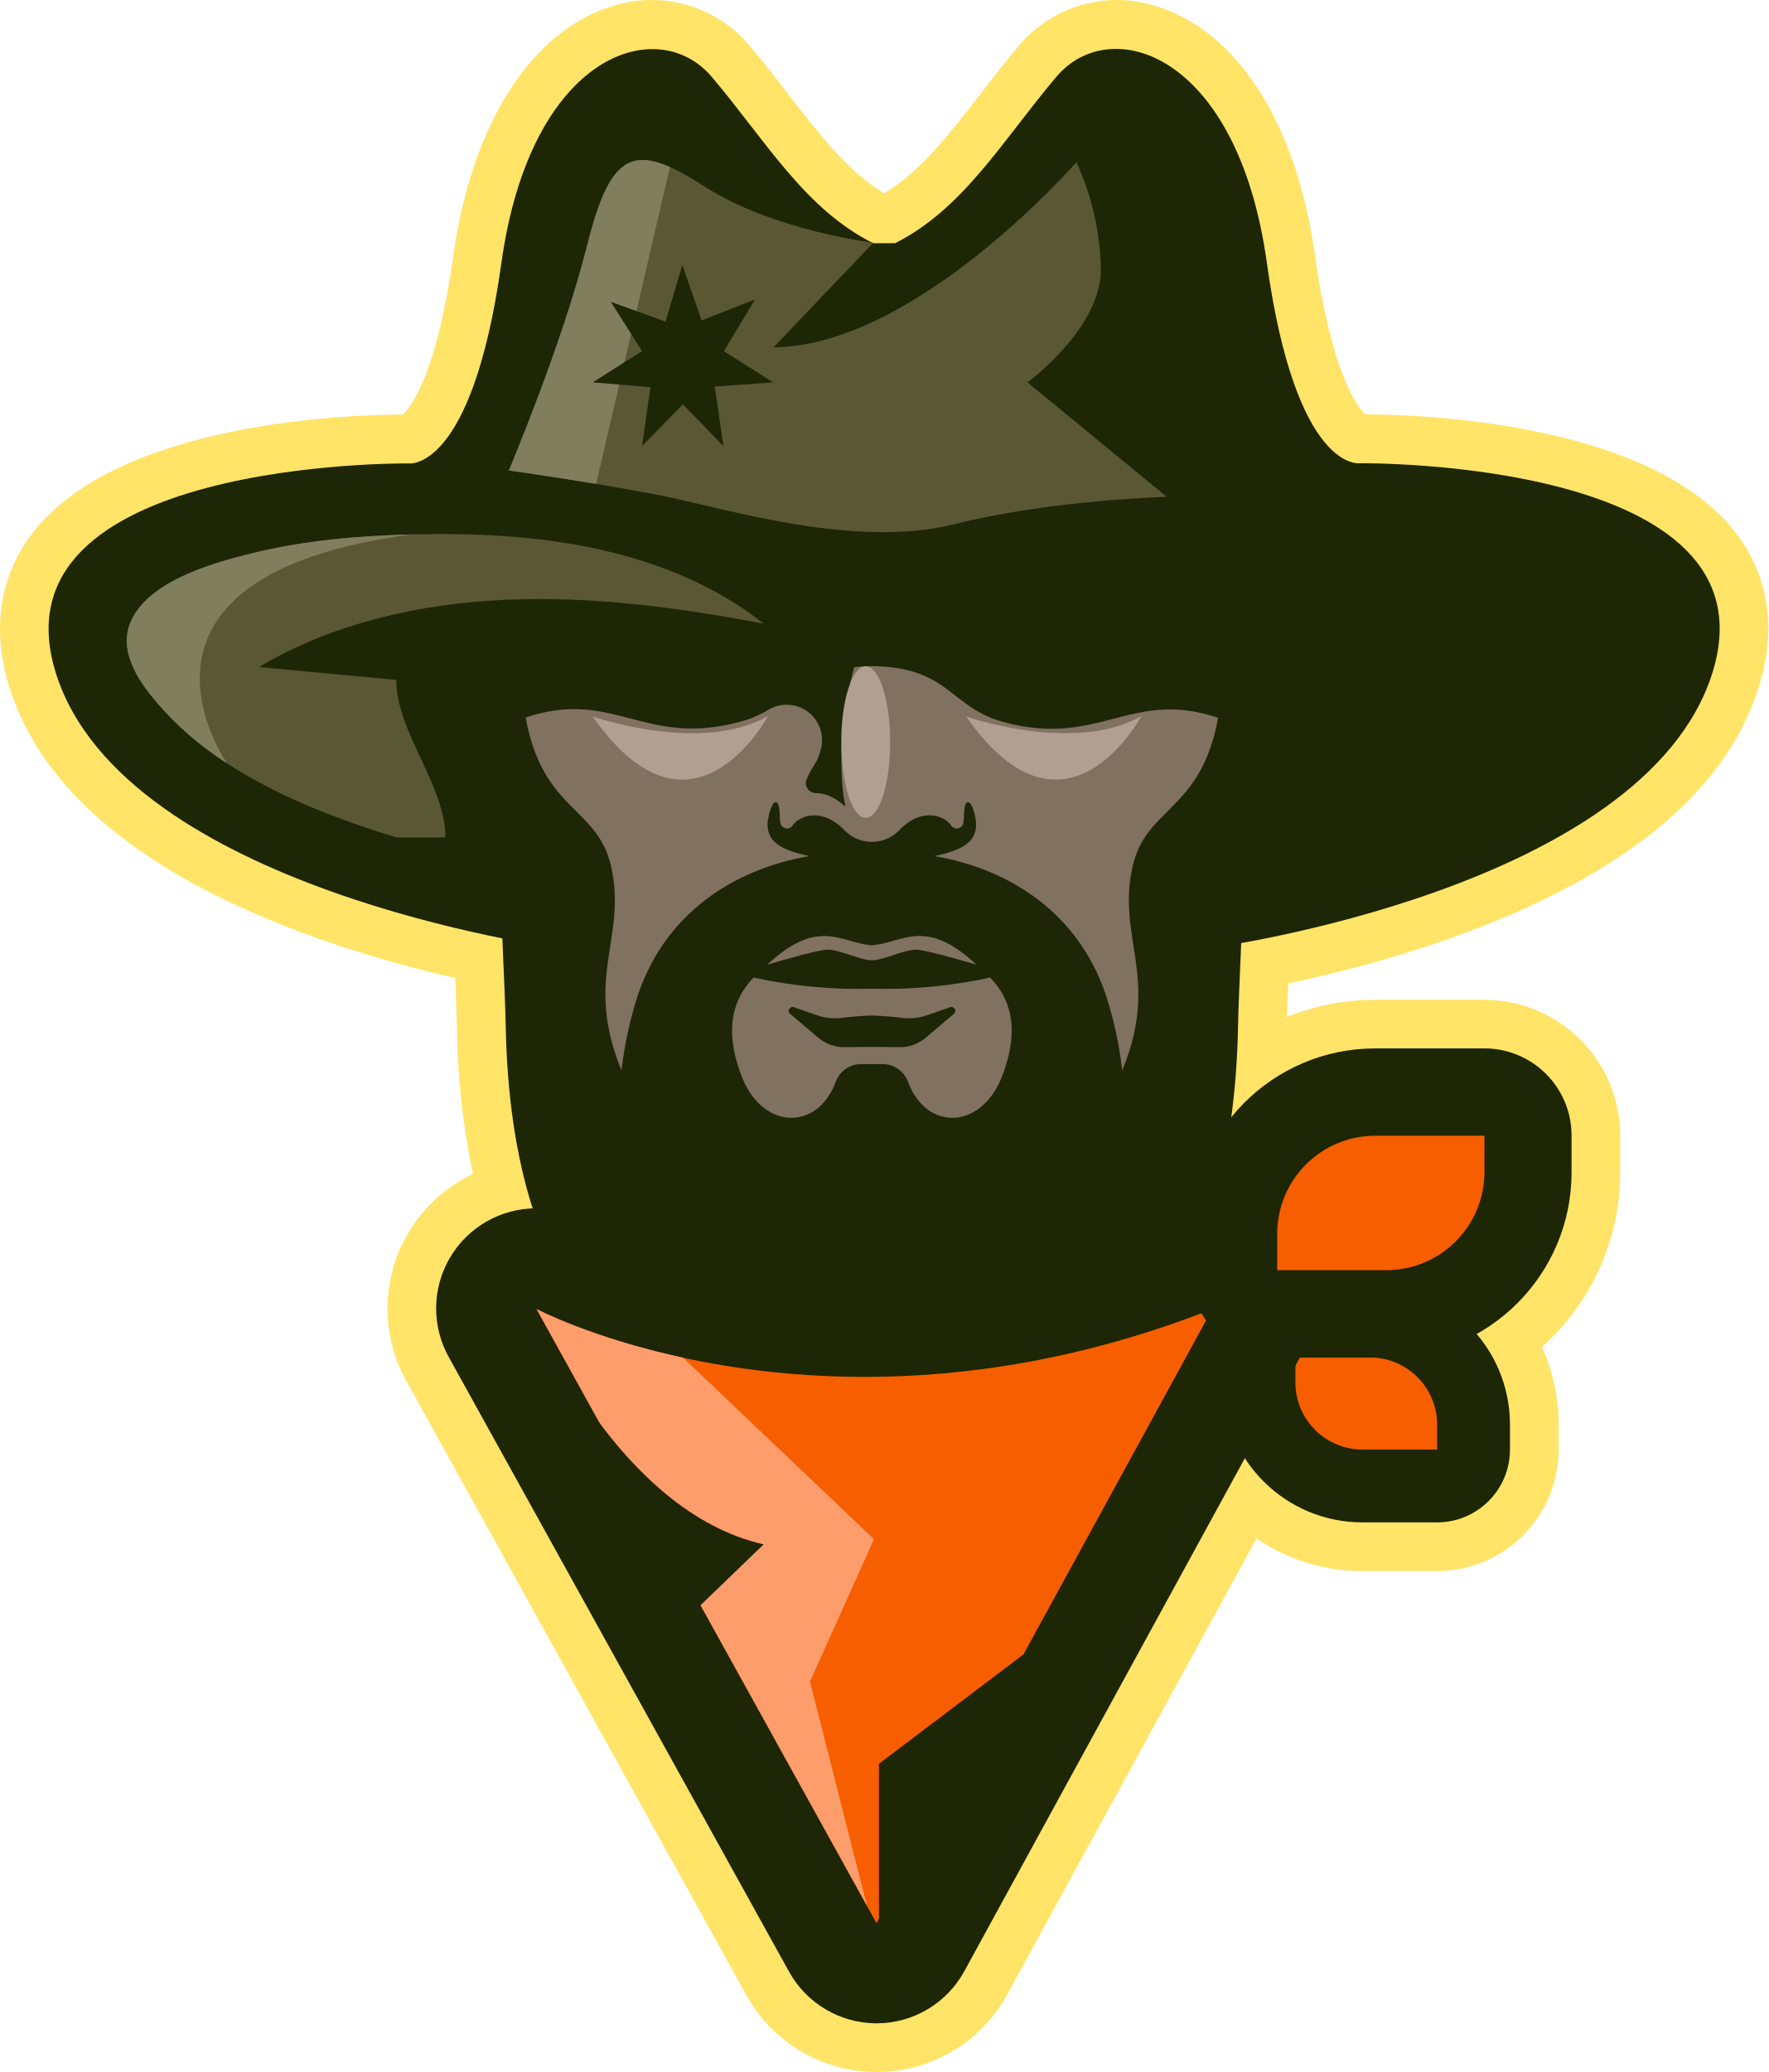
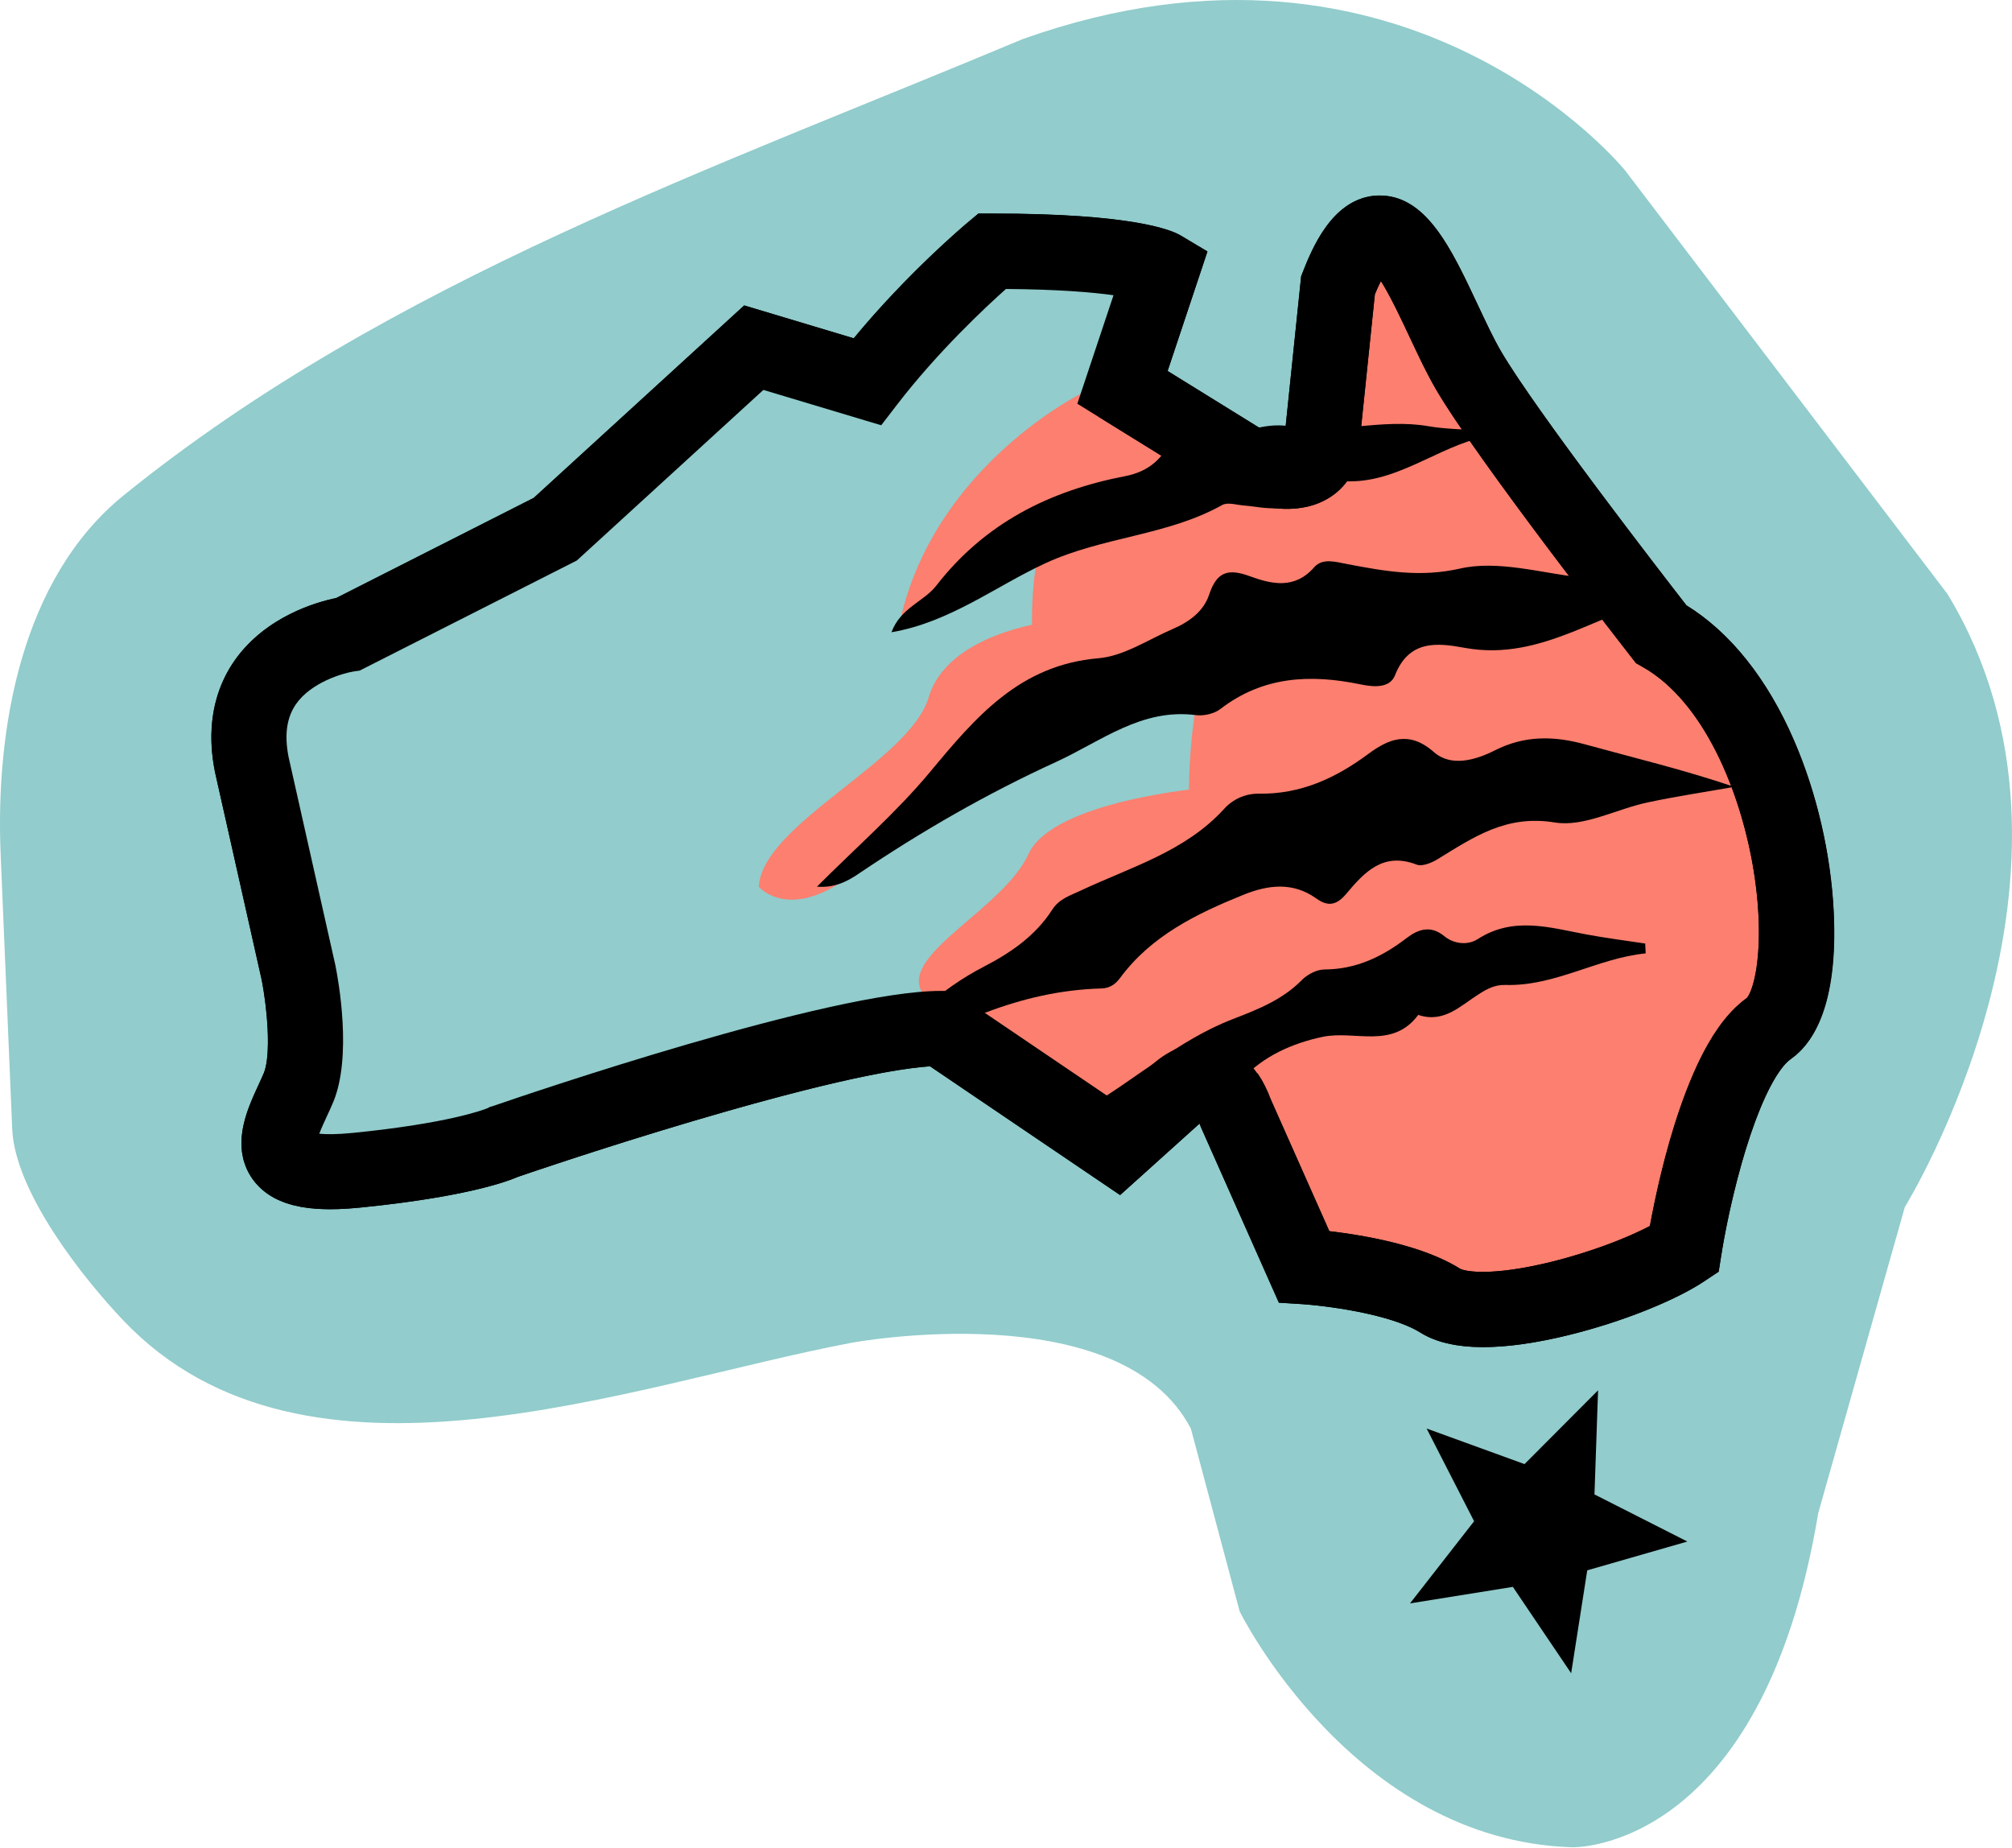
- <svg xmlns="http://www.w3.org/2000/svg" id="Layer_1" data-name="Layer 1" version="1.1" width="456.646" height="534.935">
-   <defs id="defs7">
-     <clipPath id="clip-path">
-       <circle cx="300" cy="920" r="244.35" id="circle4" style="fill:none" />
-     </clipPath>
-     <style id="style2">.cls-4{fill:#f65e00}.cls-5{fill:#1d2605}.cls-6{fill:#5a5734}.cls-7{fill:#817e5d}.cls-9{fill:#b1a092}</style>
+ <svg xmlns="http://www.w3.org/2000/svg" id="Layer_1" width="537.374" height="493.331" version="1.1">
+   <defs id="defs910">
+     <style id="style908">.cls-1{fill:#fc7f6f}.cls-3{fill:#92cccc}</style>
  </defs>
-   <path d="M448.74 138.208c-21.93-29.63-83.59-31.21-96.15-31.22-1.95-1.86-8.68-10.31-13-41-4.74-34.25-20.24-58.39-41.56-64.55a32.93 32.93 0 0 0-34.77 10.23c-3.62 4.29-7 8.59-10.17 12.74-8.22 10.59-15.41 19.89-24.74 25.52-9.32-5.63-16.52-14.93-24.74-25.54-3.21-4.16-6.54-8.46-10.17-12.75a33 33 0 0 0-34.77-10.2c-21.27 6.16-36.82 30.3-41.6 64.59-4.28 30.65-11 39.1-13 41-12.56 0-74.22 1.59-96.15 31.22-5.73 7.74-11.31 20.88-5.39 39.49 7.1 22.3 26.64 41.07 58.08 55.77 19.68 9.2 40.55 15.22 56.94 19 .21 5 .38 9.24.45 13a195.76 195.76 0 0 0 4.14 37.6 38.37 38.37 0 0 0-17.19 53.46l87.82 158.56a38.42 38.42 0 0 0 67.32-.18l64.39-117.74a48.47 48.47 0 0 0 27.33 8.4h19.32a31.42 31.42 0 0 0 31.38-31.37v-6.49a48.45 48.45 0 0 0-4.33-20 60.41 60.41 0 0 0 20.24-45.08v-9.48a35.13 35.13 0 0 0-35.07-35.06h-28.27a60.21 60.21 0 0 0-22.73 4.43c.08-2.61.19-5.47.33-8.67 14.9-3.15 36.46-8.71 57.41-17.74 35-15.07 56.51-34.74 64-58.45 5.96-18.61.38-31.75-5.35-39.49z" id="path11" style="fill:#ffe468" />
-   <path class="cls-4" d="M351.81 383.668a26.71 26.71 0 0 1-26.68-26.68v-6.52a9.4 9.4 0 0 1 9.4-9.4h19.33a26.71 26.71 0 0 1 26.68 26.68v6.48a9.41 9.41 0 0 1-9.41 9.41z" id="path13" style="fill:#f65e00" />
-   <path class="cls-5" d="M353.86 350.468a17.33 17.33 0 0 1 17.27 17.28v6.49h-19.32a17.34 17.34 0 0 1-17.28-17.28v-6.49h19.33m0-18.8h-19.33a18.8 18.8 0 0 0-18.8 18.8v6.49a36.12 36.12 0 0 0 36.08 36.08h19.32a18.81 18.81 0 0 0 18.81-18.8v-6.49a36.13 36.13 0 0 0-36.08-36.08z" id="path15" style="fill:#1d2605" />
-   <path class="cls-5" d="M313.29 244.668s111.17-15.16 128.86-70.75c17.69-55.59-91-54.32-91-54.32s-16.43 2.52-24-51.8-40.42-64.43-54.32-48c-13.9 16.43-24 34.11-41.69 43h-5.64c-17.68-8.84-27.79-26.53-41.69-42.95-13.9-16.42-46.74-6.32-54.32 48-7.58 54.32-24 51.8-24 51.8s-108.65-1.27-91 54.32c17.65 55.59 128.92 70.7 128.92 70.7" id="path17" style="fill:#1d2605" />
-   <path class="cls-6" d="M131.41 121.458s25 3.53 40.92 6.82c15.92 3.29 48.78 13.4 74 7.08s55-7.08 55-7.08l-35.98-29.56s18.95-13.9 18.95-29.06a69.2 69.2 0 0 0-6.32-27.79s-41.44 47.52-78.21 47.8l25.76-27s-25.9-3.15-43.58-14.52-24-10.11-30.32 15.16-20.22 58.15-20.22 58.15z" id="path19" style="fill:#5a5734" />
-   <path class="cls-7" d="m153.94 124.928 19.07-81.78c-11.15-5-16.27-.26-21.38 20.2-6.32 25.26-20.22 58.11-20.22 58.11s10.68 1.51 22.53 3.47z" id="path21" style="fill:#817e5d" />
-   <path id="polygon23" style="fill:#817161" transform="translate(-71.65 -34.332)" d="m225.78 331.81 71.03 35.2 89.41-37.52-5.54-76.62 18.68-46.66-105.84-8.84-95.9 13.59 19.29 65.03z" />
-   <path class="cls-5" d="M225.16 262.178a77.49 77.49 0 0 0-8.13.67 15 15 0 0 1-6.24-.8l-5.59-1.95a1.02 1.02 0 0 0-1 1.78l7.21 6.11a10.24 10.24 0 0 0 6.78 2.36l7-.06 7 .06a10.22 10.22 0 0 0 6.78-2.36l7.21-6.11a1.02 1.02 0 0 0-1-1.78l-5.59 1.95a15 15 0 0 1-6.25.8 77.47 77.47 0 0 0-8.18-.67z" id="path25" style="fill:#1d2605" />
-   <path class="cls-5" d="M343.96 155.818c-.89-.38-1.71-.76-2.43-1.15a1520.94 1520.94 0 0 1-232.75 0 26.63 26.63 0 0 1-2.43 1.15c-3.79 10 5.72 32 6.74 37.93 1.66 9.51 5.95 21.41 15.74 22.69.62 23.82 1.57 38.06 1.78 48.75 1.4 70.92 34 106 94.55 106.76 60.6-.79 93.14-35.84 94.55-106.76.21-10.69 1.15-24.93 1.77-48.75 9.8-1.28 14.09-13.18 15.74-22.69 1.03-5.93 10.53-27.94 6.74-37.93zm-85.21 122.13c-5.34 13.72-19.53 14.23-24.31 1.23a7 7 0 0 0-6.64-4.47h-5.29a7 7 0 0 0-6.64 4.47c-4.77 13-19 12.49-24.31-1.23-4.81-12.37-2.1-20.3 3.05-25.56a128.48 128.48 0 0 0 30.55 2.88 128.4 128.4 0 0 0 30.54-2.88c5.16 5.28 7.87 13.19 3.05 25.56zm-60.6-28.9c13.24-12.39 19-5.6 27-5 8-.61 13.77-7.4 27 5-6.21-1.82-13.51-3.83-15.48-3.86-3.4 0-8 2.58-11.53 2.75-3.53-.17-8.14-2.78-11.53-2.75-1.96.03-9.26 2.04-15.46 3.86zm94.33-25.3c-4.15 18.56 7.21 28.64-2.67 52.62a99.37 99.37 0 0 0-4.27-19.62c-7.11-20.89-24.52-32.33-44.24-35.73 7.59-1.61 12-3.91 10.47-10.53-1.11-4.71-2.87-4.49-2.83.31a6.92 6.92 0 0 1-.19 1.79 1.73 1.73 0 0 1-3.09.57c-1.49-2.29-7.09-5-13.08.82a9.85 9.85 0 0 1-14.85 0c-6-5.8-11.59-3.11-13.07-.82a1.73 1.73 0 0 1-3.09-.57 6.9 6.9 0 0 1-.2-1.79c0-4.8-1.72-5-2.83-.31-1.56 6.62 2.88 8.92 10.47 10.53-19.71 3.4-37.12 14.84-44.23 35.73a98.66 98.66 0 0 0-4.27 19.62c-9.89-24 1.48-34.06-2.68-52.62-3.49-15.58-17.67-14.19-22.08-38.51 22.63-7.62 30.69 7.88 55.5 1.06a27.56 27.56 0 0 0 7.1-3 9.15 9.15 0 0 1 13.71 9.87c-1 4.17-2.35 4.48-3.76 8.06a2.58 2.58 0 0 0 2.4 3.53c2 0 4.57.78 7.64 3.48-1.81-7.86-1.43-23.13 2.28-36 1.39-.15 2.89-.25 4.54-.28 20.25.35 19.94 10.58 33.9 14.42 24.81 6.82 32.88-8.68 55.51-1.06-4.41 24.24-18.6 22.85-22.09 38.43z" id="path27" style="fill:#1d2605" />
-   <path class="cls-5" d="M106.89 154.668a10.12 10.12 0 0 0-.54 1.15 26.63 26.63 0 0 0 2.43-1.15z" id="path29" style="fill:#1d2605" />
-   <path class="cls-5" d="M343.43 154.668a8.61 8.61 0 0 1 .53 1.15c-.89-.38-1.71-.76-2.43-1.15z" id="path31" style="fill:#1d2605" />
-   <ellipse class="cls-9" cx="223.57" cy="191.578" rx="6.32" ry="19.58" id="ellipse33" style="fill:#b1a092" />
-   <path class="cls-5" id="polygon35" style="fill:#1d2605" transform="translate(-71.65 -34.332)" d="m224.73 133.05 12.73-8.08-8.07-12.72 14.12 5.12 4.35-14.64 4.97 14.33 13.81-5.43-8.07 13.34 12.73 8.08-15.06 1.08 2.21 15.37-10.44-10.79-10.55 10.79 2.17-15.21z" />
-   <path class="cls-6" d="M102.35 216.208h12.68c0-13.56-12.68-27.12-12.69-40.68l-35.44-3.31c18.62-11.14 41.15-16.35 63.55-17.36 22.4-1.01 44.81 2 66.75 6.15-12-9.61-27.11-15.82-42.79-19.25-15.68-3.43-31.95-4.18-48.09-3.79-13.88.34-27.85 1.55-41.27 4.86-11 2.71-27.61 7.53-31.63 18.46-2.19 6 1 12.39 5 17.56 14.68 19.06 39.4 29.88 63.93 37.36z" id="path37" style="fill:#5a5734" />
-   <path class="cls-7" d="M106.35 137.978c-13.88.34-27.85 1.55-41.27 4.86-11 2.71-27.61 7.53-31.63 18.45-2.19 6 1 12.4 5 17.57a81.17 81.17 0 0 0 20.21 18.23s-34.16-48.34 47.69-59.11z" id="path39" style="fill:#817e5d" />
-   <path class="cls-4" d="M226.35 509.438a12.93 12.93 0 0 1-11.31-6.66l-87.78-158.56a12.93 12.93 0 0 1 17.37-17.68c.27.14 31.17 16 78.64 16 28.4 0 57-5.59 85.09-16.62a12.72 12.72 0 0 1 4.72-.9 12.93 12.93 0 0 1 11.35 19.13l-86.71 158.57a12.92 12.92 0 0 1-11.3 6.72z" id="path41" style="fill:#f65e00" />
-   <path class="cls-5" d="m313.08 337.958-86.73 158.56-87.79-158.56s33 17.52 84.71 17.52c25.86 0 56.38-4.38 89.81-17.52m-174.66-26a25.84 25.84 0 0 0-22.47 38.51l87.81 158.56a25.86 25.86 0 0 0 22.59 13.34h.07a25.85 25.85 0 0 0 22.61-13.45l86.42-158a25.86 25.86 0 0 0-21.24-38.75h-1.16q-1.11 0-2.22.09a25.74 25.74 0 0 0-7.76 1.9c-26.35 10.24-53.2 15.51-79.8 15.51-35 0-62.76-9.47-72.64-14.53a25.61 25.61 0 0 0-12.21-3.12zm174.66 51.84z" id="path43" style="fill:#1d2605" />
-   <path class="cls-4" d="M329.83 339.208a11.26 11.26 0 0 1-11.26-11.26v-9.48a36.55 36.55 0 0 1 36.51-36.51h28.27a11.26 11.26 0 0 1 11.26 11.26v9.45a36.55 36.55 0 0 1-36.51 36.51z" id="path45" style="fill:#f65e00" />
-   <path class="cls-5" d="M383.35 293.218v9.45a25.33 25.33 0 0 1-25.25 25.25h-28.27v-9.45a25.33 25.33 0 0 1 25.25-25.25h28.27m0-22.55h-28.27a47.83 47.83 0 0 0-47.73 47.8v9.48a22.53 22.53 0 0 0 22.53 22.52h28.25a47.82 47.82 0 0 0 47.72-47.8v-9.48a22.52 22.52 0 0 0-22.5-22.52z" id="path47" style="fill:#1d2605" />
-   <path d="M176.42 350.528c-23.93-5.18-37.86-12.57-37.86-12.57l85.31 154-14.69-57.84 16.53-36.74z" id="path49" style="fill:#fd9d6b" />
-   <path class="cls-5" d="M138.56 339.528s21 50.68 58.65 59.19l-20.86 20.09" id="path51" style="fill:#1d2605" />
-   <path class="cls-5" id="polyline53" style="fill:#1d2605" transform="translate(-71.65 -34.332)" d="M298.64 541.5v-51.81l64.84-49.04" />
-   <path class="cls-9" d="M153.08 184.978s28 9.82 45.27-.14c0 0-19.63 36.88-45.27.14z" id="path55" style="fill:#b1a092" />
-   <path class="cls-9" d="M249.51 184.978s28 9.82 45.27-.14c0 0-19.63 36.88-45.27.14z" id="path57" style="fill:#b1a092" />
+   <g id="g941" transform="translate(-31.33 -40.42)">
+     <path id="path914" d="M181.01 102.83c-41.24 19.09-80.96 41-116.61 69.84-27.43 22.18-34.3 62.53-32.9 95.77 0 0 3.08 73.27 3.09 73.48.71 16.85 18.97 39.91 29.74 51.2 48.67 51.06 135.29 17.11 194.47 5.89 0 0 71.7-13.3 90.6 22.95l13.03 48.81s30.15 61.17 88.83 62.98c0 0 50.6 1.56 65.69-89.23l23.13-81.75s55.95-90.32 11.4-163.7L465.41 85.99S407.47 14.18 304.5 50.85c-41.03 17.21-82.99 33.24-123.48 51.98z" class="cls-3" style="fill:#92cccc" />
+     <path id="path916" d="M124.34 209.75s-31.81 4.54-25.75 34.84l12.49 55.57s4.16 20.69 0 30.66c-4.16 9.97-14.77 25.12 15.53 22.09 30.3-3.03 39.39-7.57 39.39-7.57s87.86-30.3 116.65-30.3l46.96 31.81 15.15-13.63s10.6-12.12 16.66 4.54l18.18 40.9s24.24 1.51 36.36 9.09c12.12 7.57 51.51-4.54 65.14-13.63 0 0 7.57-48.48 22.72-59.08 15.15-10.6 7.41-84.83-28.86-105.29 0 0-40.82-52.26-51.43-70.44-10.6-18.18-21.21-57.57-34.84-22.72l-4.54 43.93s-1.51 10.6-21.21 3.03l-31.81-19.69 10.6-31.81s-7.57-4.54-45.45-4.54c0 0-18.18 15.15-33.33 34.84l-30.3-9.09-53.02 48.48-55.29 28.03z" style="fill:#fc7f6f;stroke:#000;stroke-width:20.09px;stroke-miterlimit:10" />
+     <path id="path918" d="m353.71 215.6-43.07 18.18c-14.95-58.17 20.49-89.92 20.49-89.92l10.6-31.81s-7.57-4.54-45.45-4.54c0 0-18.18 15.15-33.33 34.84l-30.3-9.09-53.02 48.48-55.29 28.03s-31.81 4.54-25.75 34.84l12.49 55.57s4.16 20.69 0 30.66c-4.16 9.97-14.77 25.12 15.53 22.09 30.3-3.03 39.39-7.57 39.39-7.57s87.86-30.3 116.65-30.3l46.96 31.81 15.15-13.63s8.35-9.53 14.46-.03l4.6-11.67c-26.05-57.82-10.12-105.92-10.12-105.92Z" class="cls-3" style="fill:#92cccc" />
+     <path id="path920" d="M353.71 250.76s-41.14 3.36-47.69 17.75c-6.55 14.39-33.68 26.45-28.66 36.49 5.02 10.04 33.15 34.16 33.15 34.16L340 344.8l52.66-34.4" class="cls-1" style="fill:#fc7f6f" />
+     <path id="path922" d="M311.26 206.52s-26.86 3.05-31.89 20.13c-5.02 17.08-44.52 33.89-45.37 50.6 0 0 6.84 8.13 21.08-.64 14.24-8.77 50.93-36.47 50.93-36.47l39.4-17.87" class="cls-1" style="fill:#fc7f6f" />
+     <path id="path924" d="M320.56 145.27s-38.78 18.94-48.53 59.7l7.53 1.54 26.93-19.05 33.5-11.57" class="cls-1" style="fill:#fc7f6f" />
+     <g id="rWr6By">
+       <g id="g934">
+         <path id="path926" d="M249.54 277.2c10.48-10.51 21.22-19.83 30.19-30.62 12.19-14.66 23.93-28.59 44.99-30.37 6.78-.57 13.26-4.99 19.81-7.8 4.32-1.85 8.26-4.69 9.73-9.15 1.99-6.02 4.93-7.13 10.78-4.99 5.84 2.14 12.04 3.64 17.29-2.36 2.28-2.6 5.94-1.38 8.99-.81 9.92 1.86 19.24 3.59 29.97 1.16 10.05-2.28 21.44 1.13 32.2 2.38 8.17.95 16.28 2.43 24.59 4.82-18.81 3.77-34.74 17.79-55.55 13.97-7.32-1.35-14.87-2.19-18.61 7.32-1.43 3.65-6.04 3.1-9.25 2.43-13.4-2.76-26-2.18-37.39 6.58-1.65 1.27-4.42 1.91-6.51 1.64-14.57-1.89-25.29 6.97-37.37 12.5-18.51 8.47-35.98 18.53-52.81 29.9-2.87 1.94-6.26 3.79-11.07 3.41z" />
+         <path id="path928" d="M266.06 324.92c6.82-11.56 16.31-20.27 28.13-26.39 7.21-3.73 13.73-8.26 18.18-15.18 1.88-2.92 4.78-3.76 7.62-5.1 13.34-6.29 27.92-10.39 38.34-21.87 2.35-2.59 5.75-4.06 9.23-4 11.12.17 20.41-4.09 29.16-10.57 5.39-3.99 10.9-6.43 17.58-.54 4.58 4.04 11.11 2.16 16.29-.46 7.92-4.01 15.73-3.9 24.05-1.61 13.16 3.63 26.46 6.8 39.88 11.36-7.7 1.36-15.44 2.52-23.09 4.14-8.36 1.77-17.08 6.65-24.84 5.37-12.96-2.14-21.69 3.92-31.28 9.79-1.62.99-4.14 2.04-5.62 1.46-8.92-3.44-13.95 2.02-18.79 7.79-2.47 2.94-4.76 3.59-7.97 1.28-6.26-4.49-12.86-3.7-19.55-.99-12.54 5.08-24.56 10.92-32.9 22.2-1.27 1.72-2.81 2.74-5 2.8-21.88.59-40.78 9.73-59.42 20.53z" />
+         <path id="path930" d="M426.12 157.48c-13.36 3.6-24.64 14.09-40.09 10.9-2.25-.47-5.39 0-6.25 1.94-3.58 8.08-10.08 5.58-16.13 5.11-1.98-.15-4.41-.96-5.89-.14-14.68 8.2-31.8 8.43-47.25 15.56-13.22 6.1-25.44 15.74-41.08 18.42 2.4-6.53 8.67-8.2 11.96-12.44 12.97-16.72 30.26-25.36 50.55-29.27 5.18-1 9.51-3.86 11.75-9.07.55-1.28 1.37-3.48 2.63-2.81 10.04 5.37 19.12-3.29 29.59-1.38 11.84 2.16 24.54-2.22 36.98-.05 4.19.73 8.5.76 12.75 1.11l.48 2.1z" />
+         <path id="path932" d="M470.84 295.03c-12.89 1.29-24.15 8.81-37.44 8.43-2.84-.08-4.91 1.07-7.08 2.44-4.96 3.14-9.38 7.85-16.2 5.56-6.88 9.26-16.95 4.06-25.49 5.85-8.08 1.69-16.05 5.2-21.67 11.47-4.24 4.74-9.14 6.17-14.87 7.02-9.29 1.37-18.7 2.33-26.98 7.56-1.74 1.1-4.08 2.18-6.66.8.98-3.48 3.66-5.86 6.35-7.41 13.46-7.71 25.06-18.48 39.74-24.15 6.67-2.58 13.27-5.14 18.48-10.44 1.48-1.51 3.98-2.82 6.02-2.83 8.45-.04 15.4-3.36 21.93-8.36 3.01-2.3 6.36-3.61 10.11-.54 2.56 2.1 6.24 2.51 8.94.78 9.55-6.15 19.24-3.06 29.02-1.24 5.2.97 10.46 1.63 15.7 2.43l.12 2.62z" />
+       </g>
+     </g>
+     <path id="path937" d="M427.53 400.18c-7.08 0-12.73-1.3-16.89-3.91-8.13-5.08-26.03-7.23-31.66-7.58l-6.08-.38-20.91-47.12c-.09-.25-.18-.48-.26-.69l-.24.18-20.99 18.89-50.77-34.39c-24.53 1.61-86.61 21.45-109.99 29.49-3.23 1.41-14.46 5.46-42.11 8.23-10.18 1.02-22.65 1.07-28.83-7.61-6.08-8.55-1.45-18.58 1.62-25.22.5-1.08.99-2.13 1.4-3.13 2.01-4.81.86-17.54-.56-24.71l-12.51-55.68c-2.88-14.38 1.32-24.18 5.34-29.86 8.31-11.74 21.94-15.53 27.03-16.57l52.77-26.74 56.22-51.4 29.25 8.78c14.52-17.59 29.81-30.4 30.51-30.99l2.79-2.33h3.64c36.69 0 47.62 4.18 50.62 5.98l6.91 4.15-10.64 31.92 24.22 14.99c3.53 1.29 5.79 1.66 7.1 1.73l4.35-42.02.5-1.27c2.13-5.44 7.78-19.89 19.97-20.29 12.74-.42 19.54 13.95 26.68 29.16 2.19 4.66 4.25 9.06 6.23 12.45 9.17 15.71 42.81 59.22 49.51 67.83 11.73 7.25 21.64 19.67 28.74 36.06 6.09 14.06 9.86 30.34 10.61 45.84 1.22 24.98-5.57 35.15-11.48 39.29-7.17 5.02-15.22 31.11-18.56 52.41l-.68 4.36-3.67 2.45c-7.97 5.32-22.22 10.99-36.31 14.46-8.77 2.16-16.4 3.24-22.84 3.24zm-41.14-30.97c8.8 1.02 24.7 3.66 34.89 10.03 1.28.77 8.5 2.1 24.39-1.83 10.91-2.7 20.45-6.49 26.31-9.57 2.62-14.48 10.47-49.93 25.96-60.93 2.04-2.23 4.7-13.73 2.09-31.95-2.85-19.84-12.41-46.53-30-56.44l-1.75-.99-1.24-1.58c-1.68-2.16-41.36-53.01-52.19-71.56-2.43-4.17-4.79-9.19-7.07-14.04-1.93-4.11-5.06-10.77-7.63-14.87-.48.94-1.02 2.11-1.62 3.56l-4.45 42.92c-.52 3.62-2.93 8.57-8.14 11.64-6.54 3.84-15.5 3.62-26.62-.65l-.88-.34-39.37-24.37 9.66-28.98c-5.68-.79-14.73-1.56-28.72-1.67-5.45 4.85-18.19 16.73-29.1 30.91l-4.22 5.49-31.47-9.44-49.83 45.56-58 29.4-1.6.23c-2.94.47-11.35 2.92-15.38 8.69-2.51 3.6-3.17 8.23-2.01 14.13l12.51 55.67c.8 3.96 4.51 24.32-.58 36.51-.53 1.28-1.13 2.57-1.71 3.82-.6 1.29-1.43 3.09-2.02 4.63 1.76.17 4.59.22 8.99-.22 25.5-2.55 34.91-6.17 35.98-6.61l.68-.37.45-.09c9.16-3.16 90.31-30.85 119.92-30.85h3.08l43 29.13 8.95-8.06c2.17-2.29 9.06-8.56 18.09-6.87 4.64.87 10.98 4.14 14.96 14.79l15.66 35.23zM376 156.14Z" />
+     <path id="polygon939" d="M457.19 439.52 482 452.1l-26.74 7.69-4.3 27.48-15.57-23.06-27.47 4.41 17.12-21.94-12.68-24.76 26.15 9.5 19.64-19.71z" />
+   </g>
</svg>
